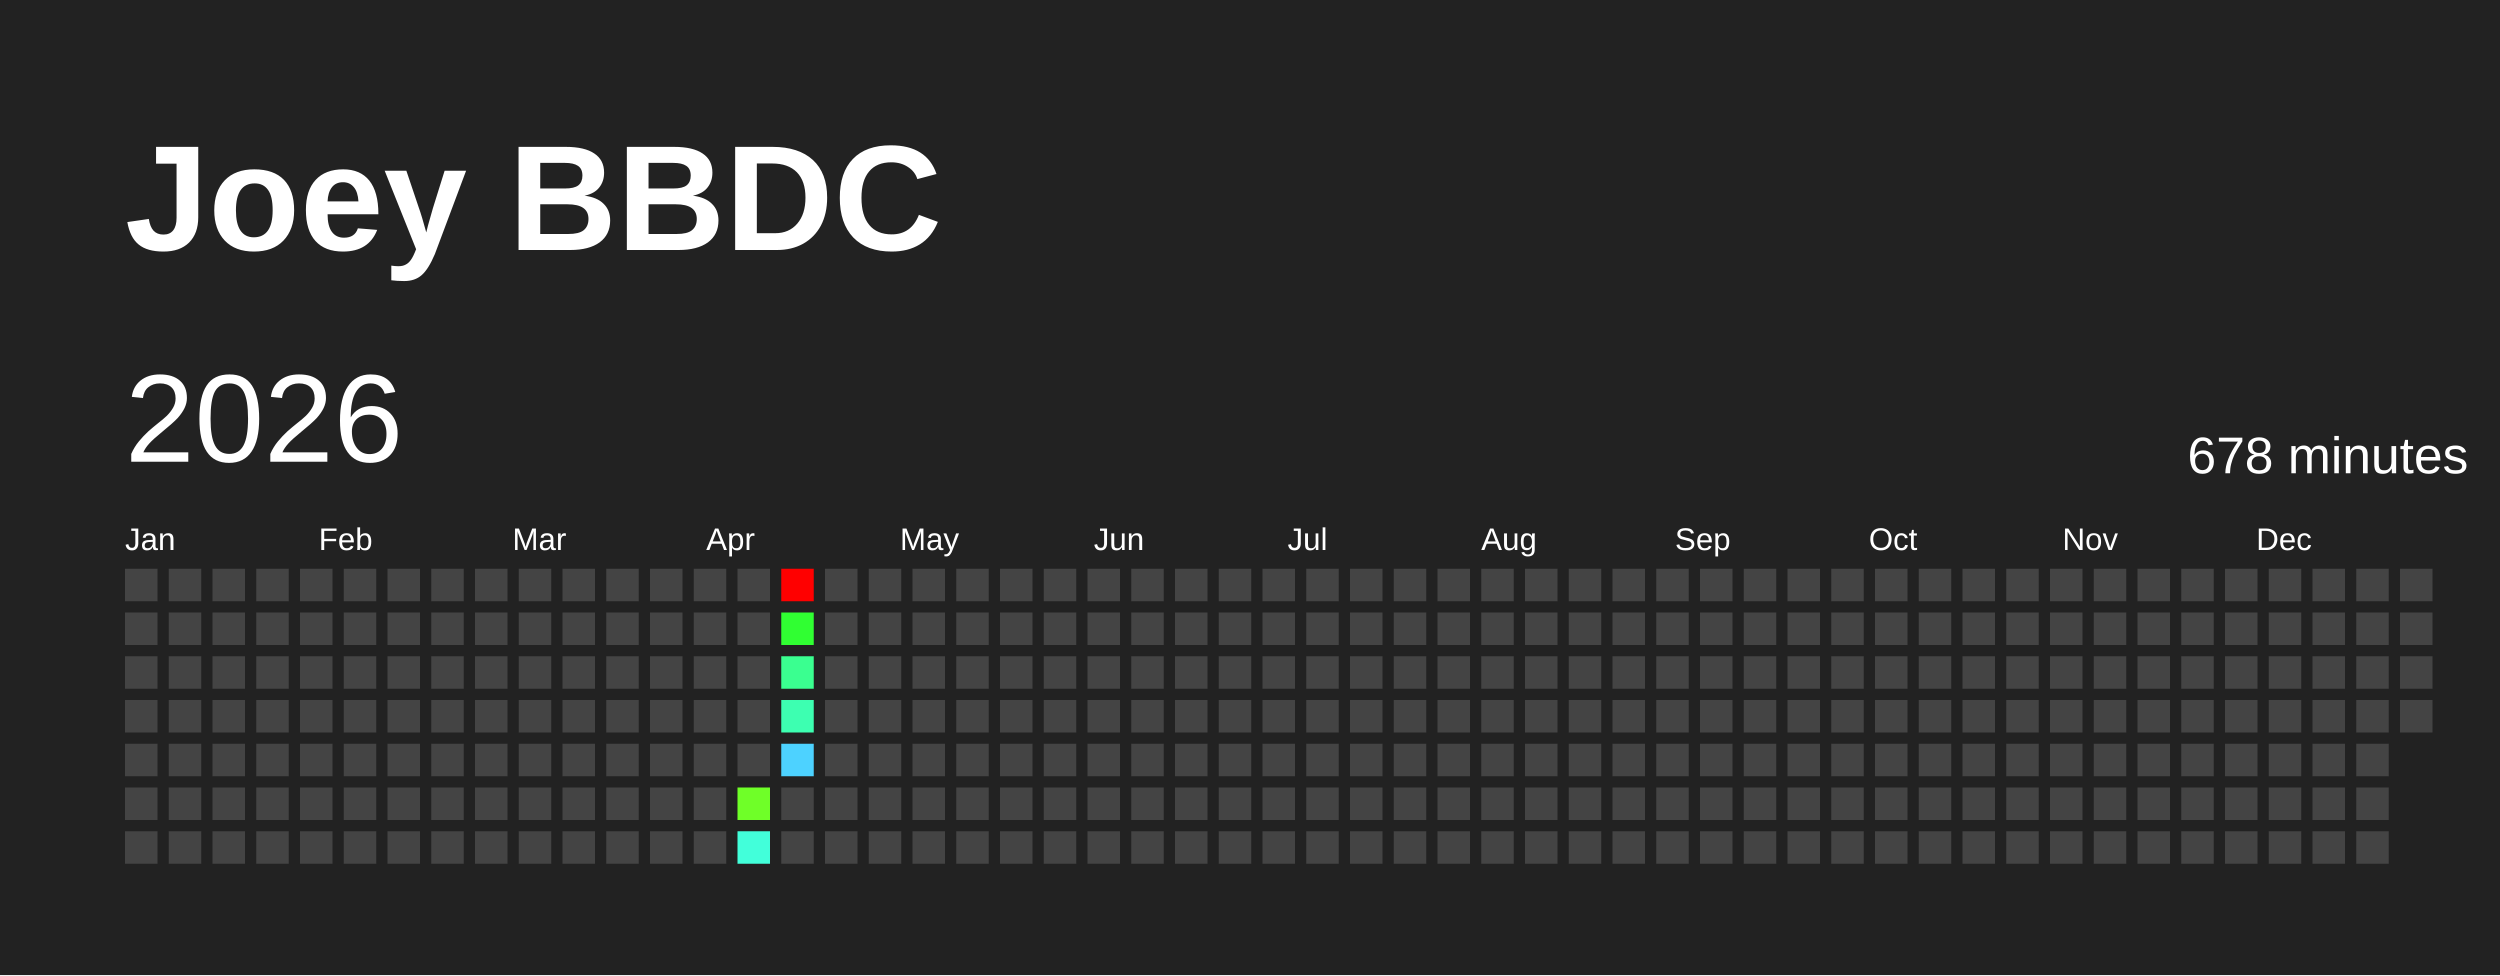
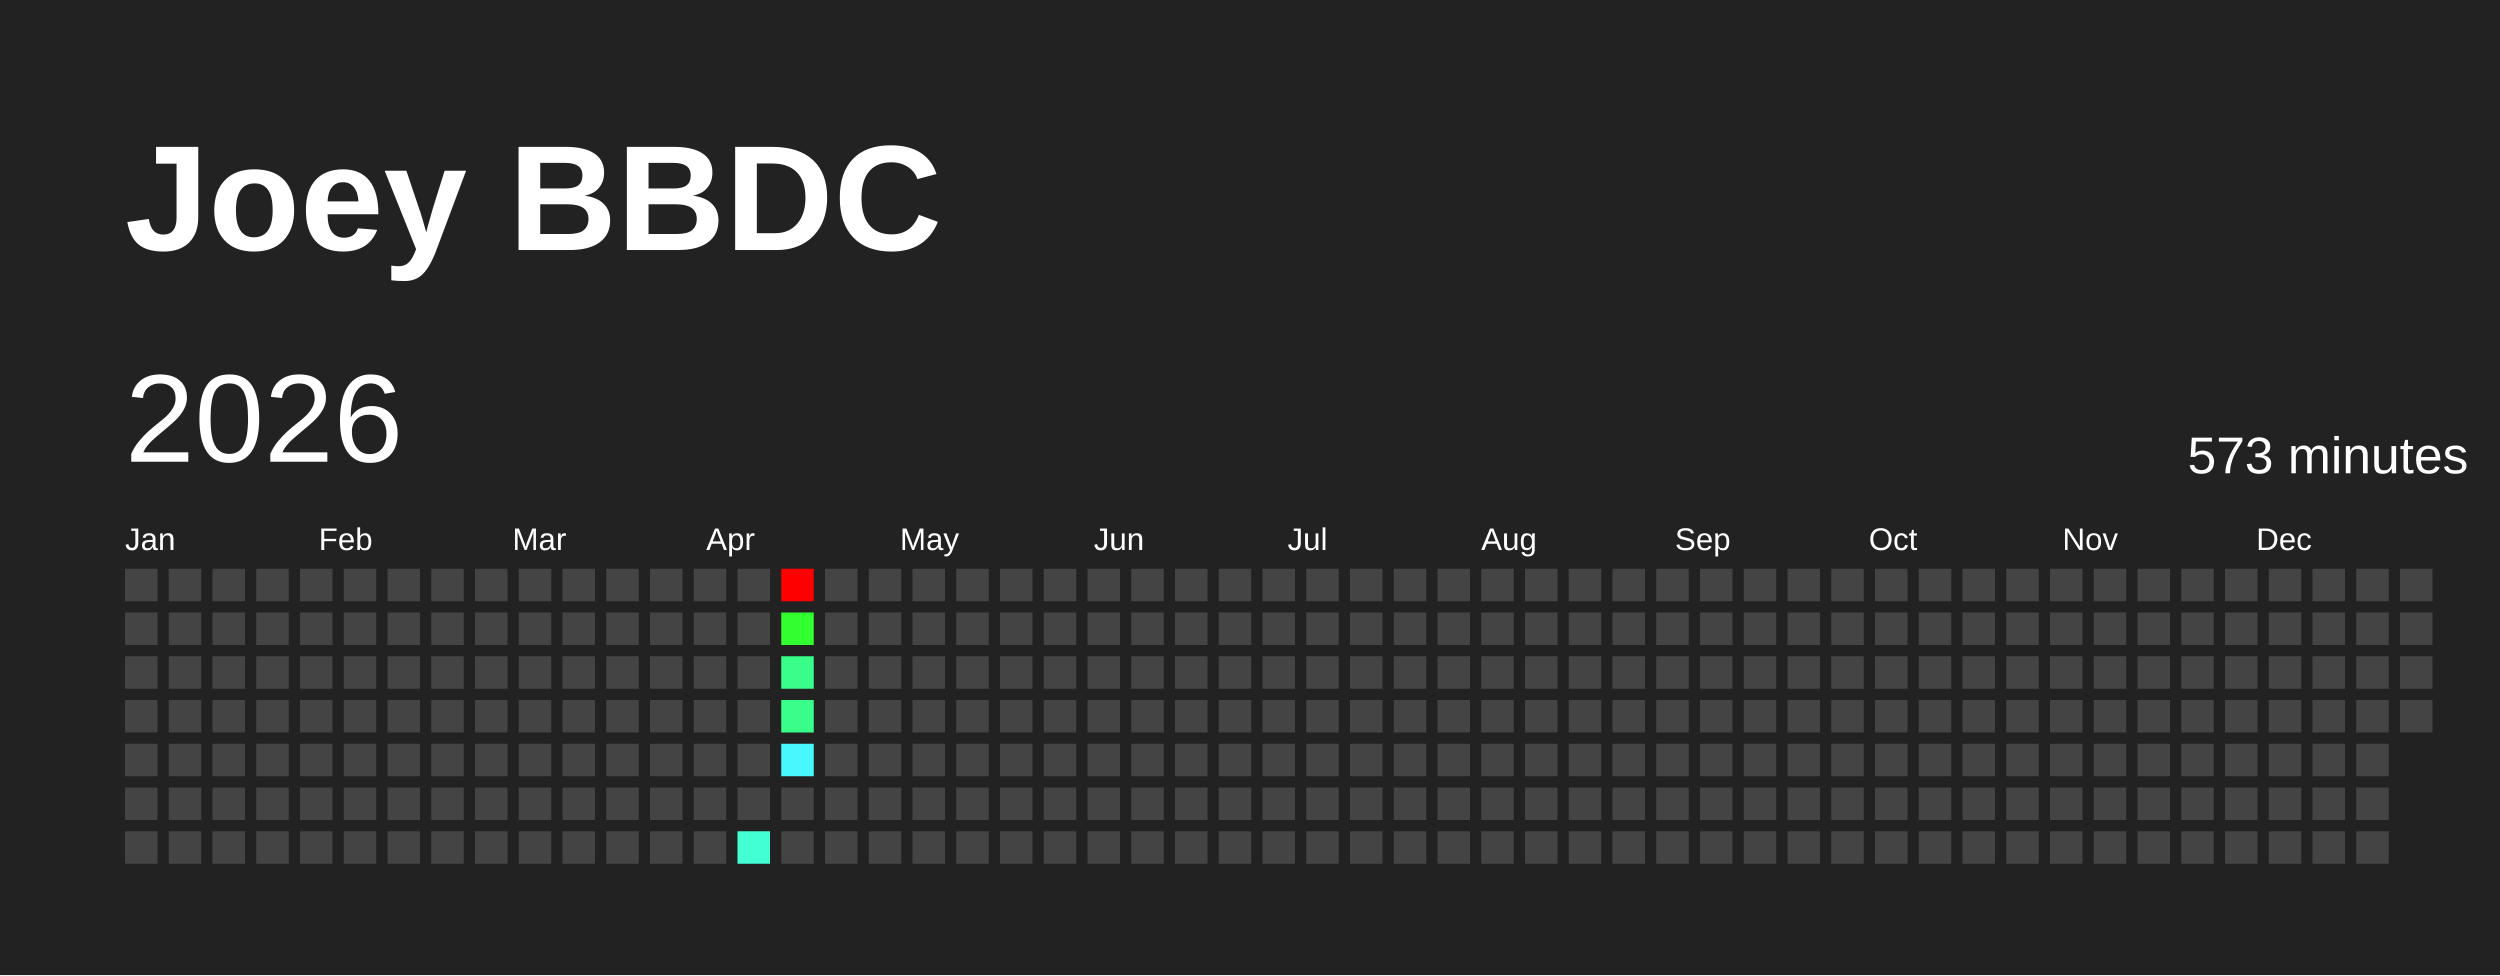
<svg xmlns="http://www.w3.org/2000/svg" baseProfile="full" height="78mm" version="1.1" viewBox="0,0,200,78" width="200mm">
  <defs />
  <rect fill="#222222" height="78" width="200" x="0" y="0" />
  <text fill="#FFFFFF" style="font-size:12px; font-family:Arial; font-weight:bold;" x="10" y="20">Joey BBDC</text>
  <text dominant-baseline="hanging" fill="#FFFFFF" style="font-size:10.0px; font-family:Arial;" x="10" y="30">2026</text>
-   <text dominant-baseline="hanging" fill="#FFFFFF" style="font-size:4.125px; font-family:Arial;" x="175" y="35">678 minutes</text>
+   <text dominant-baseline="hanging" fill="#FFFFFF" style="font-size:4.125px; font-family:Arial;" x="175" y="35">573 minutes</text>
  <text fill="#FFFFFF" style="font-size:2.5px; font-family:Arial" x="10.0" y="44">Jan</text>
  <text fill="#FFFFFF" style="font-size:2.5px; font-family:Arial" x="25.5" y="44">Feb</text>
  <text fill="#FFFFFF" style="font-size:2.5px; font-family:Arial" x="41.0" y="44">Mar</text>
  <text fill="#FFFFFF" style="font-size:2.5px; font-family:Arial" x="56.5" y="44">Apr</text>
  <text fill="#FFFFFF" style="font-size:2.5px; font-family:Arial" x="72.0" y="44">May</text>
  <text fill="#FFFFFF" style="font-size:2.5px; font-family:Arial" x="87.5" y="44">Jun</text>
  <text fill="#FFFFFF" style="font-size:2.5px; font-family:Arial" x="103.0" y="44">Jul</text>
  <text fill="#FFFFFF" style="font-size:2.5px; font-family:Arial" x="118.5" y="44">Aug</text>
  <text fill="#FFFFFF" style="font-size:2.5px; font-family:Arial" x="134.0" y="44">Sep</text>
  <text fill="#FFFFFF" style="font-size:2.5px; font-family:Arial" x="149.5" y="44">Oct</text>
  <text fill="#FFFFFF" style="font-size:2.5px; font-family:Arial" x="165.0" y="44">Nov</text>
  <text fill="#FFFFFF" style="font-size:2.5px; font-family:Arial" x="180.5" y="44">Dec</text>
  <rect fill="#444444" height="2.6" width="2.6" x="10.0" y="45.5" />
  <rect fill="#444444" height="2.6" width="2.6" x="10.0" y="49.0" />
  <rect fill="#444444" height="2.6" width="2.6" x="10.0" y="52.5" />
  <rect fill="#444444" height="2.6" width="2.6" x="10.0" y="56.0" />
  <rect fill="#444444" height="2.6" width="2.6" x="10.0" y="59.5" />
  <rect fill="#444444" height="2.6" width="2.6" x="10.0" y="63.0" />
  <rect fill="#444444" height="2.6" width="2.6" x="10.0" y="66.5" />
  <rect fill="#444444" height="2.6" width="2.6" x="13.5" y="45.5" />
  <rect fill="#444444" height="2.6" width="2.6" x="13.5" y="49.0" />
  <rect fill="#444444" height="2.6" width="2.6" x="13.5" y="52.5" />
  <rect fill="#444444" height="2.6" width="2.6" x="13.5" y="56.0" />
  <rect fill="#444444" height="2.6" width="2.6" x="13.5" y="59.5" />
  <rect fill="#444444" height="2.6" width="2.6" x="13.5" y="63.0" />
  <rect fill="#444444" height="2.6" width="2.6" x="13.5" y="66.5" />
  <rect fill="#444444" height="2.6" width="2.6" x="17.0" y="45.5" />
  <rect fill="#444444" height="2.6" width="2.6" x="17.0" y="49.0" />
  <rect fill="#444444" height="2.6" width="2.6" x="17.0" y="52.5" />
  <rect fill="#444444" height="2.6" width="2.6" x="17.0" y="56.0" />
  <rect fill="#444444" height="2.6" width="2.6" x="17.0" y="59.5" />
  <rect fill="#444444" height="2.6" width="2.6" x="17.0" y="63.0" />
  <rect fill="#444444" height="2.6" width="2.6" x="17.0" y="66.5" />
  <rect fill="#444444" height="2.6" width="2.6" x="20.5" y="45.5" />
  <rect fill="#444444" height="2.6" width="2.6" x="20.5" y="49.0" />
  <rect fill="#444444" height="2.6" width="2.6" x="20.5" y="52.5" />
  <rect fill="#444444" height="2.6" width="2.6" x="20.5" y="56.0" />
  <rect fill="#444444" height="2.6" width="2.6" x="20.5" y="59.5" />
  <rect fill="#444444" height="2.6" width="2.6" x="20.5" y="63.0" />
  <rect fill="#444444" height="2.6" width="2.6" x="20.5" y="66.5" />
  <rect fill="#444444" height="2.6" width="2.6" x="24.0" y="45.5" />
  <rect fill="#444444" height="2.6" width="2.6" x="24.0" y="49.0" />
  <rect fill="#444444" height="2.6" width="2.6" x="24.0" y="52.5" />
  <rect fill="#444444" height="2.6" width="2.6" x="24.0" y="56.0" />
  <rect fill="#444444" height="2.6" width="2.6" x="24.0" y="59.5" />
  <rect fill="#444444" height="2.6" width="2.6" x="24.0" y="63.0" />
  <rect fill="#444444" height="2.6" width="2.6" x="24.0" y="66.5" />
  <rect fill="#444444" height="2.6" width="2.6" x="27.5" y="45.5" />
  <rect fill="#444444" height="2.6" width="2.6" x="27.5" y="49.0" />
  <rect fill="#444444" height="2.6" width="2.6" x="27.5" y="52.5" />
  <rect fill="#444444" height="2.6" width="2.6" x="27.5" y="56.0" />
  <rect fill="#444444" height="2.6" width="2.6" x="27.5" y="59.5" />
  <rect fill="#444444" height="2.6" width="2.6" x="27.5" y="63.0" />
  <rect fill="#444444" height="2.6" width="2.6" x="27.5" y="66.5" />
  <rect fill="#444444" height="2.6" width="2.6" x="31.0" y="45.5" />
  <rect fill="#444444" height="2.6" width="2.6" x="31.0" y="49.0" />
  <rect fill="#444444" height="2.6" width="2.6" x="31.0" y="52.5" />
  <rect fill="#444444" height="2.6" width="2.6" x="31.0" y="56.0" />
  <rect fill="#444444" height="2.6" width="2.6" x="31.0" y="59.5" />
  <rect fill="#444444" height="2.6" width="2.6" x="31.0" y="63.0" />
  <rect fill="#444444" height="2.6" width="2.6" x="31.0" y="66.5" />
  <rect fill="#444444" height="2.6" width="2.6" x="34.5" y="45.5" />
  <rect fill="#444444" height="2.6" width="2.6" x="34.5" y="49.0" />
  <rect fill="#444444" height="2.6" width="2.6" x="34.5" y="52.5" />
  <rect fill="#444444" height="2.6" width="2.6" x="34.5" y="56.0" />
  <rect fill="#444444" height="2.6" width="2.6" x="34.5" y="59.5" />
  <rect fill="#444444" height="2.6" width="2.6" x="34.5" y="63.0" />
  <rect fill="#444444" height="2.6" width="2.6" x="34.5" y="66.5" />
  <rect fill="#444444" height="2.6" width="2.6" x="38.0" y="45.5" />
  <rect fill="#444444" height="2.6" width="2.6" x="38.0" y="49.0" />
  <rect fill="#444444" height="2.6" width="2.6" x="38.0" y="52.5" />
  <rect fill="#444444" height="2.6" width="2.6" x="38.0" y="56.0" />
  <rect fill="#444444" height="2.6" width="2.6" x="38.0" y="59.5" />
  <rect fill="#444444" height="2.6" width="2.6" x="38.0" y="63.0" />
  <rect fill="#444444" height="2.6" width="2.6" x="38.0" y="66.5" />
  <rect fill="#444444" height="2.6" width="2.6" x="41.5" y="45.5" />
  <rect fill="#444444" height="2.6" width="2.6" x="41.5" y="49.0" />
  <rect fill="#444444" height="2.6" width="2.6" x="41.5" y="52.5" />
  <rect fill="#444444" height="2.6" width="2.6" x="41.5" y="56.0" />
  <rect fill="#444444" height="2.6" width="2.6" x="41.5" y="59.5" />
  <rect fill="#444444" height="2.6" width="2.6" x="41.5" y="63.0" />
  <rect fill="#444444" height="2.6" width="2.6" x="41.5" y="66.5" />
  <rect fill="#444444" height="2.6" width="2.6" x="45.0" y="45.5" />
  <rect fill="#444444" height="2.6" width="2.6" x="45.0" y="49.0" />
  <rect fill="#444444" height="2.6" width="2.6" x="45.0" y="52.5" />
  <rect fill="#444444" height="2.6" width="2.6" x="45.0" y="56.0" />
  <rect fill="#444444" height="2.6" width="2.6" x="45.0" y="59.5" />
  <rect fill="#444444" height="2.6" width="2.6" x="45.0" y="63.0" />
  <rect fill="#444444" height="2.6" width="2.6" x="45.0" y="66.5" />
  <rect fill="#444444" height="2.6" width="2.6" x="48.5" y="45.5" />
  <rect fill="#444444" height="2.6" width="2.6" x="48.5" y="49.0" />
  <rect fill="#444444" height="2.6" width="2.6" x="48.5" y="52.5" />
  <rect fill="#444444" height="2.6" width="2.6" x="48.5" y="56.0" />
  <rect fill="#444444" height="2.6" width="2.6" x="48.5" y="59.5" />
  <rect fill="#444444" height="2.6" width="2.6" x="48.5" y="63.0" />
  <rect fill="#444444" height="2.6" width="2.6" x="48.5" y="66.5" />
  <rect fill="#444444" height="2.6" width="2.6" x="52.0" y="45.5" />
  <rect fill="#444444" height="2.6" width="2.6" x="52.0" y="49.0" />
  <rect fill="#444444" height="2.6" width="2.6" x="52.0" y="52.5" />
  <rect fill="#444444" height="2.6" width="2.6" x="52.0" y="56.0" />
  <rect fill="#444444" height="2.6" width="2.6" x="52.0" y="59.5" />
  <rect fill="#444444" height="2.6" width="2.6" x="52.0" y="63.0" />
  <rect fill="#444444" height="2.6" width="2.6" x="52.0" y="66.5" />
  <rect fill="#444444" height="2.6" width="2.6" x="55.5" y="45.5" />
  <rect fill="#444444" height="2.6" width="2.6" x="55.5" y="49.0" />
  <rect fill="#444444" height="2.6" width="2.6" x="55.5" y="52.5" />
  <rect fill="#444444" height="2.6" width="2.6" x="55.5" y="56.0" />
  <rect fill="#444444" height="2.6" width="2.6" x="55.5" y="59.5" />
  <rect fill="#444444" height="2.6" width="2.6" x="55.5" y="63.0" />
  <rect fill="#444444" height="2.6" width="2.6" x="55.5" y="66.5" />
  <rect fill="#444444" height="2.6" width="2.6" x="59.0" y="45.5" />
  <rect fill="#444444" height="2.6" width="2.6" x="59.0" y="49.0" />
  <rect fill="#444444" height="2.6" width="2.6" x="59.0" y="52.5" />
  <rect fill="#444444" height="2.6" width="2.6" x="59.0" y="56.0" />
  <rect fill="#444444" height="2.6" width="2.6" x="59.0" y="59.5" />
-   <rect fill="#6fff28" height="2.6" width="2.6" x="59.0" y="63.0" />
-   <rect fill="#42ffda" height="2.6" width="2.6" x="59.0" y="66.5" />
+   <rect fill="#444444" height="2.6" width="2.6" x="59.0" y="63.0" />
+   <rect fill="#42ffd4" height="2.6" width="2.6" x="59.0" y="66.5" />
  <rect fill="red" height="2.6" width="2.6" x="62.5" y="45.5" />
-   <rect fill="#30ff32" height="2.6" width="2.6" x="62.5" y="49.0" />
-   <rect fill="#3aff90" height="2.6" width="2.6" x="62.5" y="52.5" />
-   <rect fill="#3dffb1" height="2.6" width="2.6" x="62.5" y="56.0" />
-   <rect fill="#4dd2ff" height="2.6" width="2.6" x="62.5" y="59.5" />
+   <rect fill="#32ff2f" height="2.6" width="2.6" x="62.5" y="49.0" />
+   <rect fill="#39ff8a" height="2.6" width="2.6" x="62.5" y="52.5" />
+   <rect fill="#39ff8a" height="2.6" width="2.6" x="62.5" y="56.0" />
+   <rect fill="#48f8ff" height="2.6" width="2.6" x="62.5" y="59.5" />
  <rect fill="#444444" height="2.6" width="2.6" x="62.5" y="63.0" />
  <rect fill="#444444" height="2.6" width="2.6" x="62.5" y="66.5" />
  <rect fill="#444444" height="2.6" width="2.6" x="66.0" y="45.5" />
  <rect fill="#444444" height="2.6" width="2.6" x="66.0" y="49.0" />
  <rect fill="#444444" height="2.6" width="2.6" x="66.0" y="52.5" />
  <rect fill="#444444" height="2.6" width="2.6" x="66.0" y="56.0" />
  <rect fill="#444444" height="2.6" width="2.6" x="66.0" y="59.5" />
  <rect fill="#444444" height="2.6" width="2.6" x="66.0" y="63.0" />
  <rect fill="#444444" height="2.6" width="2.6" x="66.0" y="66.5" />
  <rect fill="#444444" height="2.6" width="2.6" x="69.5" y="45.5" />
  <rect fill="#444444" height="2.6" width="2.6" x="69.5" y="49.0" />
  <rect fill="#444444" height="2.6" width="2.6" x="69.5" y="52.5" />
  <rect fill="#444444" height="2.6" width="2.6" x="69.5" y="56.0" />
  <rect fill="#444444" height="2.6" width="2.6" x="69.5" y="59.5" />
  <rect fill="#444444" height="2.6" width="2.6" x="69.5" y="63.0" />
  <rect fill="#444444" height="2.6" width="2.6" x="69.5" y="66.5" />
  <rect fill="#444444" height="2.6" width="2.6" x="73.0" y="45.5" />
  <rect fill="#444444" height="2.6" width="2.6" x="73.0" y="49.0" />
  <rect fill="#444444" height="2.6" width="2.6" x="73.0" y="52.5" />
  <rect fill="#444444" height="2.6" width="2.6" x="73.0" y="56.0" />
  <rect fill="#444444" height="2.6" width="2.6" x="73.0" y="59.5" />
  <rect fill="#444444" height="2.6" width="2.6" x="73.0" y="63.0" />
  <rect fill="#444444" height="2.6" width="2.6" x="73.0" y="66.5" />
  <rect fill="#444444" height="2.6" width="2.6" x="76.5" y="45.5" />
  <rect fill="#444444" height="2.6" width="2.6" x="76.5" y="49.0" />
  <rect fill="#444444" height="2.6" width="2.6" x="76.5" y="52.5" />
  <rect fill="#444444" height="2.6" width="2.6" x="76.5" y="56.0" />
  <rect fill="#444444" height="2.6" width="2.6" x="76.5" y="59.5" />
  <rect fill="#444444" height="2.6" width="2.6" x="76.5" y="63.0" />
  <rect fill="#444444" height="2.6" width="2.6" x="76.5" y="66.5" />
  <rect fill="#444444" height="2.6" width="2.6" x="80.0" y="45.5" />
  <rect fill="#444444" height="2.6" width="2.6" x="80.0" y="49.0" />
  <rect fill="#444444" height="2.6" width="2.6" x="80.0" y="52.5" />
  <rect fill="#444444" height="2.6" width="2.6" x="80.0" y="56.0" />
  <rect fill="#444444" height="2.6" width="2.6" x="80.0" y="59.5" />
  <rect fill="#444444" height="2.6" width="2.6" x="80.0" y="63.0" />
  <rect fill="#444444" height="2.6" width="2.6" x="80.0" y="66.5" />
  <rect fill="#444444" height="2.6" width="2.6" x="83.5" y="45.5" />
  <rect fill="#444444" height="2.6" width="2.6" x="83.5" y="49.0" />
  <rect fill="#444444" height="2.6" width="2.6" x="83.5" y="52.5" />
  <rect fill="#444444" height="2.6" width="2.6" x="83.5" y="56.0" />
  <rect fill="#444444" height="2.6" width="2.6" x="83.5" y="59.5" />
  <rect fill="#444444" height="2.6" width="2.6" x="83.5" y="63.0" />
  <rect fill="#444444" height="2.6" width="2.6" x="83.5" y="66.5" />
  <rect fill="#444444" height="2.6" width="2.6" x="87.0" y="45.5" />
  <rect fill="#444444" height="2.6" width="2.6" x="87.0" y="49.0" />
  <rect fill="#444444" height="2.6" width="2.6" x="87.0" y="52.5" />
  <rect fill="#444444" height="2.6" width="2.6" x="87.0" y="56.0" />
  <rect fill="#444444" height="2.6" width="2.6" x="87.0" y="59.5" />
  <rect fill="#444444" height="2.6" width="2.6" x="87.0" y="63.0" />
  <rect fill="#444444" height="2.6" width="2.6" x="87.0" y="66.5" />
  <rect fill="#444444" height="2.6" width="2.6" x="90.5" y="45.5" />
  <rect fill="#444444" height="2.6" width="2.6" x="90.5" y="49.0" />
  <rect fill="#444444" height="2.6" width="2.6" x="90.5" y="52.5" />
  <rect fill="#444444" height="2.6" width="2.6" x="90.5" y="56.0" />
  <rect fill="#444444" height="2.6" width="2.6" x="90.5" y="59.5" />
  <rect fill="#444444" height="2.6" width="2.6" x="90.5" y="63.0" />
  <rect fill="#444444" height="2.6" width="2.6" x="90.5" y="66.5" />
  <rect fill="#444444" height="2.6" width="2.6" x="94.0" y="45.5" />
  <rect fill="#444444" height="2.6" width="2.6" x="94.0" y="49.0" />
  <rect fill="#444444" height="2.6" width="2.6" x="94.0" y="52.5" />
  <rect fill="#444444" height="2.6" width="2.6" x="94.0" y="56.0" />
  <rect fill="#444444" height="2.6" width="2.6" x="94.0" y="59.5" />
  <rect fill="#444444" height="2.6" width="2.6" x="94.0" y="63.0" />
  <rect fill="#444444" height="2.6" width="2.6" x="94.0" y="66.5" />
  <rect fill="#444444" height="2.6" width="2.6" x="97.5" y="45.5" />
  <rect fill="#444444" height="2.6" width="2.6" x="97.5" y="49.0" />
  <rect fill="#444444" height="2.6" width="2.6" x="97.5" y="52.5" />
  <rect fill="#444444" height="2.6" width="2.6" x="97.5" y="56.0" />
  <rect fill="#444444" height="2.6" width="2.6" x="97.5" y="59.5" />
  <rect fill="#444444" height="2.6" width="2.6" x="97.5" y="63.0" />
  <rect fill="#444444" height="2.6" width="2.6" x="97.5" y="66.5" />
  <rect fill="#444444" height="2.6" width="2.6" x="101.0" y="45.5" />
  <rect fill="#444444" height="2.6" width="2.6" x="101.0" y="49.0" />
  <rect fill="#444444" height="2.6" width="2.6" x="101.0" y="52.5" />
  <rect fill="#444444" height="2.6" width="2.6" x="101.0" y="56.0" />
  <rect fill="#444444" height="2.6" width="2.6" x="101.0" y="59.5" />
  <rect fill="#444444" height="2.6" width="2.6" x="101.0" y="63.0" />
  <rect fill="#444444" height="2.6" width="2.6" x="101.0" y="66.5" />
  <rect fill="#444444" height="2.6" width="2.6" x="104.5" y="45.5" />
  <rect fill="#444444" height="2.6" width="2.6" x="104.5" y="49.0" />
  <rect fill="#444444" height="2.6" width="2.6" x="104.5" y="52.5" />
  <rect fill="#444444" height="2.6" width="2.6" x="104.5" y="56.0" />
  <rect fill="#444444" height="2.6" width="2.6" x="104.5" y="59.5" />
  <rect fill="#444444" height="2.6" width="2.6" x="104.5" y="63.0" />
  <rect fill="#444444" height="2.6" width="2.6" x="104.5" y="66.5" />
  <rect fill="#444444" height="2.6" width="2.6" x="108.0" y="45.5" />
  <rect fill="#444444" height="2.6" width="2.6" x="108.0" y="49.0" />
  <rect fill="#444444" height="2.6" width="2.6" x="108.0" y="52.5" />
  <rect fill="#444444" height="2.6" width="2.6" x="108.0" y="56.0" />
  <rect fill="#444444" height="2.6" width="2.6" x="108.0" y="59.5" />
  <rect fill="#444444" height="2.6" width="2.6" x="108.0" y="63.0" />
  <rect fill="#444444" height="2.6" width="2.6" x="108.0" y="66.5" />
  <rect fill="#444444" height="2.6" width="2.6" x="111.5" y="45.5" />
  <rect fill="#444444" height="2.6" width="2.6" x="111.5" y="49.0" />
  <rect fill="#444444" height="2.6" width="2.6" x="111.5" y="52.5" />
  <rect fill="#444444" height="2.6" width="2.6" x="111.5" y="56.0" />
  <rect fill="#444444" height="2.6" width="2.6" x="111.5" y="59.5" />
  <rect fill="#444444" height="2.6" width="2.6" x="111.5" y="63.0" />
  <rect fill="#444444" height="2.6" width="2.6" x="111.5" y="66.5" />
  <rect fill="#444444" height="2.6" width="2.6" x="115.0" y="45.5" />
  <rect fill="#444444" height="2.6" width="2.6" x="115.0" y="49.0" />
  <rect fill="#444444" height="2.6" width="2.6" x="115.0" y="52.5" />
  <rect fill="#444444" height="2.6" width="2.6" x="115.0" y="56.0" />
  <rect fill="#444444" height="2.6" width="2.6" x="115.0" y="59.5" />
  <rect fill="#444444" height="2.6" width="2.6" x="115.0" y="63.0" />
  <rect fill="#444444" height="2.6" width="2.6" x="115.0" y="66.5" />
  <rect fill="#444444" height="2.6" width="2.6" x="118.5" y="45.5" />
  <rect fill="#444444" height="2.6" width="2.6" x="118.5" y="49.0" />
  <rect fill="#444444" height="2.6" width="2.6" x="118.5" y="52.5" />
  <rect fill="#444444" height="2.6" width="2.6" x="118.5" y="56.0" />
  <rect fill="#444444" height="2.6" width="2.6" x="118.5" y="59.5" />
  <rect fill="#444444" height="2.6" width="2.6" x="118.5" y="63.0" />
  <rect fill="#444444" height="2.6" width="2.6" x="118.5" y="66.5" />
  <rect fill="#444444" height="2.6" width="2.6" x="122.0" y="45.5" />
  <rect fill="#444444" height="2.6" width="2.6" x="122.0" y="49.0" />
  <rect fill="#444444" height="2.6" width="2.6" x="122.0" y="52.5" />
  <rect fill="#444444" height="2.6" width="2.6" x="122.0" y="56.0" />
  <rect fill="#444444" height="2.6" width="2.6" x="122.0" y="59.5" />
  <rect fill="#444444" height="2.6" width="2.6" x="122.0" y="63.0" />
  <rect fill="#444444" height="2.6" width="2.6" x="122.0" y="66.5" />
  <rect fill="#444444" height="2.6" width="2.6" x="125.5" y="45.5" />
  <rect fill="#444444" height="2.6" width="2.6" x="125.5" y="49.0" />
  <rect fill="#444444" height="2.6" width="2.6" x="125.5" y="52.5" />
  <rect fill="#444444" height="2.6" width="2.6" x="125.5" y="56.0" />
  <rect fill="#444444" height="2.6" width="2.6" x="125.5" y="59.5" />
  <rect fill="#444444" height="2.6" width="2.6" x="125.5" y="63.0" />
  <rect fill="#444444" height="2.6" width="2.6" x="125.5" y="66.5" />
  <rect fill="#444444" height="2.6" width="2.6" x="129.0" y="45.5" />
  <rect fill="#444444" height="2.6" width="2.6" x="129.0" y="49.0" />
  <rect fill="#444444" height="2.6" width="2.6" x="129.0" y="52.5" />
  <rect fill="#444444" height="2.6" width="2.6" x="129.0" y="56.0" />
  <rect fill="#444444" height="2.6" width="2.6" x="129.0" y="59.5" />
  <rect fill="#444444" height="2.6" width="2.6" x="129.0" y="63.0" />
  <rect fill="#444444" height="2.6" width="2.6" x="129.0" y="66.5" />
  <rect fill="#444444" height="2.6" width="2.6" x="132.5" y="45.5" />
  <rect fill="#444444" height="2.6" width="2.6" x="132.5" y="49.0" />
  <rect fill="#444444" height="2.6" width="2.6" x="132.5" y="52.5" />
  <rect fill="#444444" height="2.6" width="2.6" x="132.5" y="56.0" />
  <rect fill="#444444" height="2.6" width="2.6" x="132.5" y="59.5" />
  <rect fill="#444444" height="2.6" width="2.6" x="132.5" y="63.0" />
  <rect fill="#444444" height="2.6" width="2.6" x="132.5" y="66.5" />
  <rect fill="#444444" height="2.6" width="2.6" x="136.0" y="45.5" />
  <rect fill="#444444" height="2.6" width="2.6" x="136.0" y="49.0" />
  <rect fill="#444444" height="2.6" width="2.6" x="136.0" y="52.5" />
  <rect fill="#444444" height="2.6" width="2.6" x="136.0" y="56.0" />
  <rect fill="#444444" height="2.6" width="2.6" x="136.0" y="59.5" />
  <rect fill="#444444" height="2.6" width="2.6" x="136.0" y="63.0" />
  <rect fill="#444444" height="2.6" width="2.6" x="136.0" y="66.5" />
  <rect fill="#444444" height="2.6" width="2.6" x="139.5" y="45.5" />
  <rect fill="#444444" height="2.6" width="2.6" x="139.5" y="49.0" />
  <rect fill="#444444" height="2.6" width="2.6" x="139.5" y="52.5" />
  <rect fill="#444444" height="2.6" width="2.6" x="139.5" y="56.0" />
  <rect fill="#444444" height="2.6" width="2.6" x="139.5" y="59.5" />
  <rect fill="#444444" height="2.6" width="2.6" x="139.5" y="63.0" />
  <rect fill="#444444" height="2.6" width="2.6" x="139.5" y="66.5" />
  <rect fill="#444444" height="2.6" width="2.6" x="143.0" y="45.5" />
  <rect fill="#444444" height="2.6" width="2.6" x="143.0" y="49.0" />
  <rect fill="#444444" height="2.6" width="2.6" x="143.0" y="52.5" />
  <rect fill="#444444" height="2.6" width="2.6" x="143.0" y="56.0" />
  <rect fill="#444444" height="2.6" width="2.6" x="143.0" y="59.5" />
  <rect fill="#444444" height="2.6" width="2.6" x="143.0" y="63.0" />
  <rect fill="#444444" height="2.6" width="2.6" x="143.0" y="66.5" />
  <rect fill="#444444" height="2.6" width="2.6" x="146.5" y="45.5" />
  <rect fill="#444444" height="2.6" width="2.6" x="146.5" y="49.0" />
  <rect fill="#444444" height="2.6" width="2.6" x="146.5" y="52.5" />
  <rect fill="#444444" height="2.6" width="2.6" x="146.5" y="56.0" />
  <rect fill="#444444" height="2.6" width="2.6" x="146.5" y="59.5" />
  <rect fill="#444444" height="2.6" width="2.6" x="146.5" y="63.0" />
  <rect fill="#444444" height="2.6" width="2.6" x="146.5" y="66.5" />
  <rect fill="#444444" height="2.6" width="2.6" x="150.0" y="45.5" />
  <rect fill="#444444" height="2.6" width="2.6" x="150.0" y="49.0" />
  <rect fill="#444444" height="2.6" width="2.6" x="150.0" y="52.5" />
  <rect fill="#444444" height="2.6" width="2.6" x="150.0" y="56.0" />
  <rect fill="#444444" height="2.6" width="2.6" x="150.0" y="59.5" />
  <rect fill="#444444" height="2.6" width="2.6" x="150.0" y="63.0" />
  <rect fill="#444444" height="2.6" width="2.6" x="150.0" y="66.5" />
  <rect fill="#444444" height="2.6" width="2.6" x="153.5" y="45.5" />
  <rect fill="#444444" height="2.6" width="2.6" x="153.5" y="49.0" />
  <rect fill="#444444" height="2.6" width="2.6" x="153.5" y="52.5" />
  <rect fill="#444444" height="2.6" width="2.6" x="153.5" y="56.0" />
  <rect fill="#444444" height="2.6" width="2.6" x="153.5" y="59.5" />
  <rect fill="#444444" height="2.6" width="2.6" x="153.5" y="63.0" />
  <rect fill="#444444" height="2.6" width="2.6" x="153.5" y="66.5" />
  <rect fill="#444444" height="2.6" width="2.6" x="157.0" y="45.5" />
  <rect fill="#444444" height="2.6" width="2.6" x="157.0" y="49.0" />
  <rect fill="#444444" height="2.6" width="2.6" x="157.0" y="52.5" />
  <rect fill="#444444" height="2.6" width="2.6" x="157.0" y="56.0" />
  <rect fill="#444444" height="2.6" width="2.6" x="157.0" y="59.5" />
  <rect fill="#444444" height="2.6" width="2.6" x="157.0" y="63.0" />
  <rect fill="#444444" height="2.6" width="2.6" x="157.0" y="66.5" />
  <rect fill="#444444" height="2.6" width="2.6" x="160.5" y="45.5" />
  <rect fill="#444444" height="2.6" width="2.6" x="160.5" y="49.0" />
  <rect fill="#444444" height="2.6" width="2.6" x="160.5" y="52.5" />
  <rect fill="#444444" height="2.6" width="2.6" x="160.5" y="56.0" />
  <rect fill="#444444" height="2.6" width="2.6" x="160.5" y="59.5" />
  <rect fill="#444444" height="2.6" width="2.6" x="160.5" y="63.0" />
  <rect fill="#444444" height="2.6" width="2.6" x="160.5" y="66.5" />
  <rect fill="#444444" height="2.6" width="2.6" x="164.0" y="45.5" />
  <rect fill="#444444" height="2.6" width="2.6" x="164.0" y="49.0" />
  <rect fill="#444444" height="2.6" width="2.6" x="164.0" y="52.5" />
  <rect fill="#444444" height="2.6" width="2.6" x="164.0" y="56.0" />
  <rect fill="#444444" height="2.6" width="2.6" x="164.0" y="59.5" />
  <rect fill="#444444" height="2.6" width="2.6" x="164.0" y="63.0" />
  <rect fill="#444444" height="2.6" width="2.6" x="164.0" y="66.5" />
  <rect fill="#444444" height="2.6" width="2.6" x="167.5" y="45.5" />
  <rect fill="#444444" height="2.6" width="2.6" x="167.5" y="49.0" />
  <rect fill="#444444" height="2.6" width="2.6" x="167.5" y="52.5" />
  <rect fill="#444444" height="2.6" width="2.6" x="167.5" y="56.0" />
  <rect fill="#444444" height="2.6" width="2.6" x="167.5" y="59.5" />
  <rect fill="#444444" height="2.6" width="2.6" x="167.5" y="63.0" />
  <rect fill="#444444" height="2.6" width="2.6" x="167.5" y="66.5" />
  <rect fill="#444444" height="2.6" width="2.6" x="171.0" y="45.5" />
  <rect fill="#444444" height="2.6" width="2.6" x="171.0" y="49.0" />
  <rect fill="#444444" height="2.6" width="2.6" x="171.0" y="52.5" />
  <rect fill="#444444" height="2.6" width="2.6" x="171.0" y="56.0" />
  <rect fill="#444444" height="2.6" width="2.6" x="171.0" y="59.5" />
  <rect fill="#444444" height="2.6" width="2.6" x="171.0" y="63.0" />
  <rect fill="#444444" height="2.6" width="2.6" x="171.0" y="66.5" />
  <rect fill="#444444" height="2.6" width="2.6" x="174.5" y="45.5" />
  <rect fill="#444444" height="2.6" width="2.6" x="174.5" y="49.0" />
  <rect fill="#444444" height="2.6" width="2.6" x="174.5" y="52.5" />
  <rect fill="#444444" height="2.6" width="2.6" x="174.5" y="56.0" />
  <rect fill="#444444" height="2.6" width="2.6" x="174.5" y="59.5" />
  <rect fill="#444444" height="2.6" width="2.6" x="174.5" y="63.0" />
  <rect fill="#444444" height="2.6" width="2.6" x="174.5" y="66.5" />
  <rect fill="#444444" height="2.6" width="2.6" x="178.0" y="45.5" />
  <rect fill="#444444" height="2.6" width="2.6" x="178.0" y="49.0" />
  <rect fill="#444444" height="2.6" width="2.6" x="178.0" y="52.5" />
  <rect fill="#444444" height="2.6" width="2.6" x="178.0" y="56.0" />
  <rect fill="#444444" height="2.6" width="2.6" x="178.0" y="59.5" />
  <rect fill="#444444" height="2.6" width="2.6" x="178.0" y="63.0" />
  <rect fill="#444444" height="2.6" width="2.6" x="178.0" y="66.5" />
  <rect fill="#444444" height="2.6" width="2.6" x="181.5" y="45.5" />
  <rect fill="#444444" height="2.6" width="2.6" x="181.5" y="49.0" />
  <rect fill="#444444" height="2.6" width="2.6" x="181.5" y="52.5" />
  <rect fill="#444444" height="2.6" width="2.6" x="181.5" y="56.0" />
  <rect fill="#444444" height="2.6" width="2.6" x="181.5" y="59.5" />
  <rect fill="#444444" height="2.6" width="2.6" x="181.5" y="63.0" />
  <rect fill="#444444" height="2.6" width="2.6" x="181.5" y="66.5" />
  <rect fill="#444444" height="2.6" width="2.6" x="185.0" y="45.5" />
  <rect fill="#444444" height="2.6" width="2.6" x="185.0" y="49.0" />
  <rect fill="#444444" height="2.6" width="2.6" x="185.0" y="52.5" />
  <rect fill="#444444" height="2.6" width="2.6" x="185.0" y="56.0" />
  <rect fill="#444444" height="2.6" width="2.6" x="185.0" y="59.5" />
  <rect fill="#444444" height="2.6" width="2.6" x="185.0" y="63.0" />
  <rect fill="#444444" height="2.6" width="2.6" x="185.0" y="66.5" />
  <rect fill="#444444" height="2.6" width="2.6" x="188.5" y="45.5" />
  <rect fill="#444444" height="2.6" width="2.6" x="188.5" y="49.0" />
  <rect fill="#444444" height="2.6" width="2.6" x="188.5" y="52.5" />
  <rect fill="#444444" height="2.6" width="2.6" x="188.5" y="56.0" />
  <rect fill="#444444" height="2.6" width="2.6" x="188.5" y="59.5" />
  <rect fill="#444444" height="2.6" width="2.6" x="188.5" y="63.0" />
  <rect fill="#444444" height="2.6" width="2.6" x="188.5" y="66.5" />
  <rect fill="#444444" height="2.6" width="2.6" x="192.0" y="45.5" />
  <rect fill="#444444" height="2.6" width="2.6" x="192.0" y="49.0" />
  <rect fill="#444444" height="2.6" width="2.6" x="192.0" y="52.5" />
  <rect fill="#444444" height="2.6" width="2.6" x="192.0" y="56.0" />
</svg>
